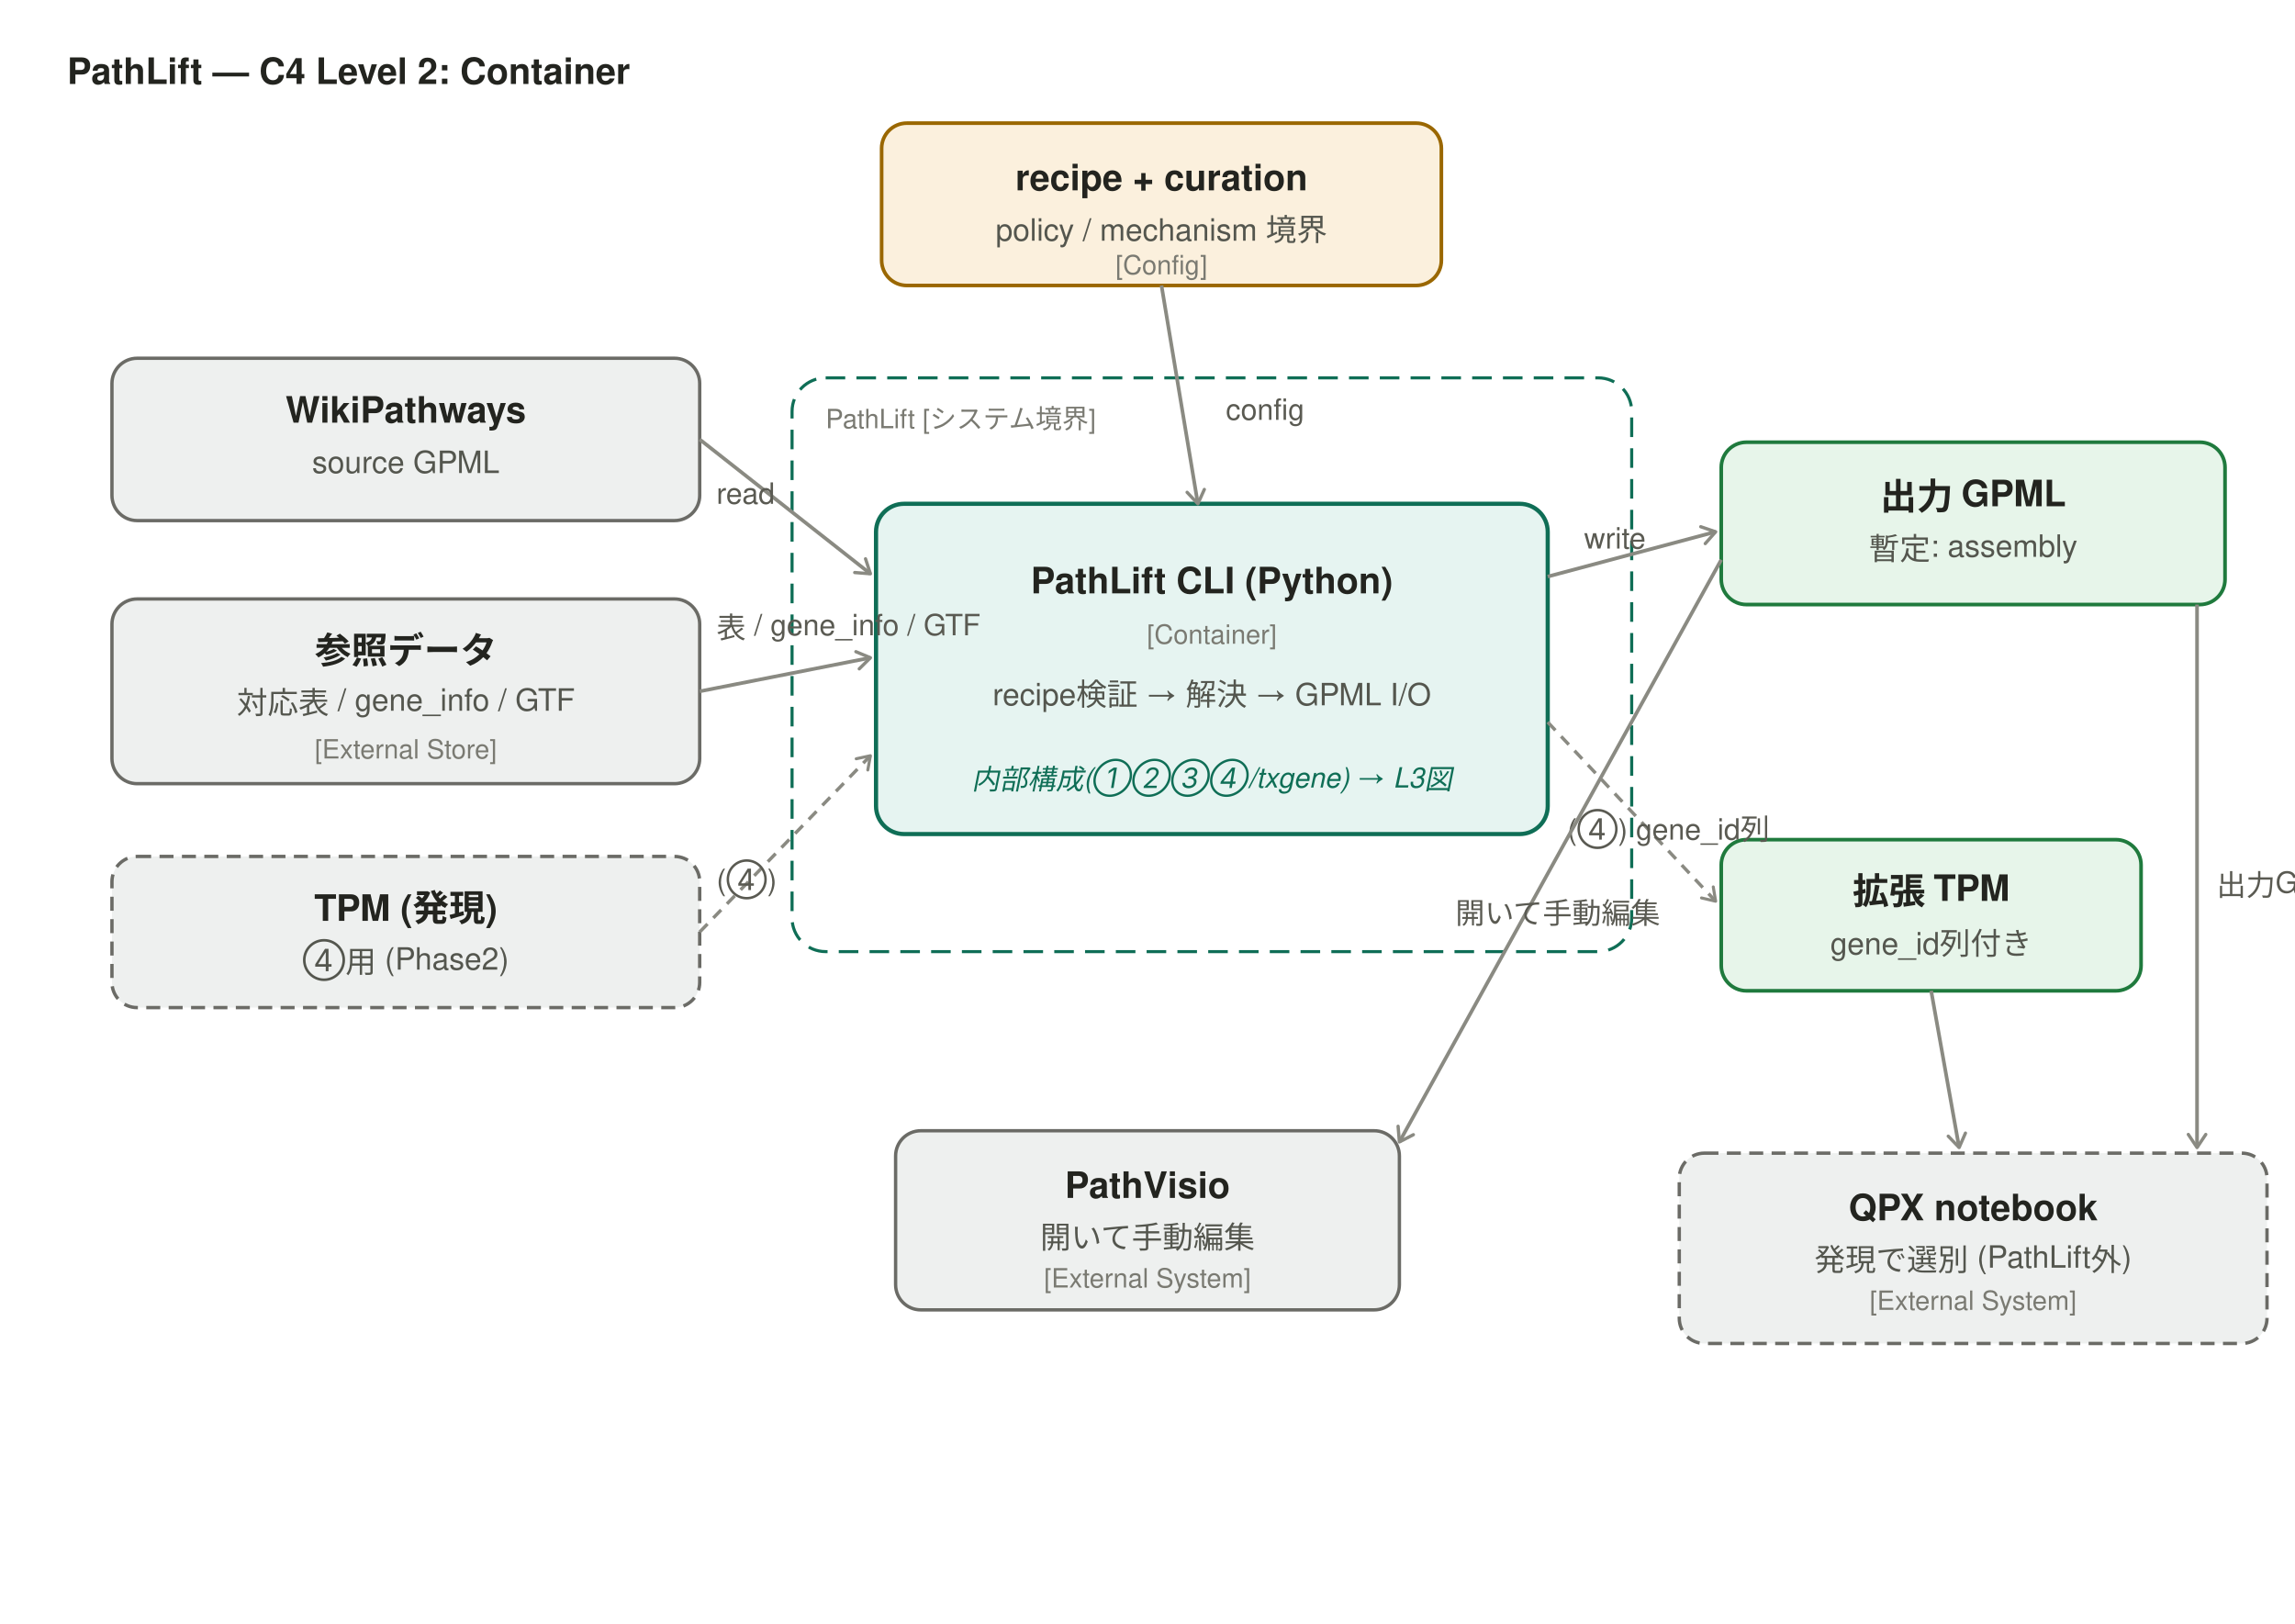
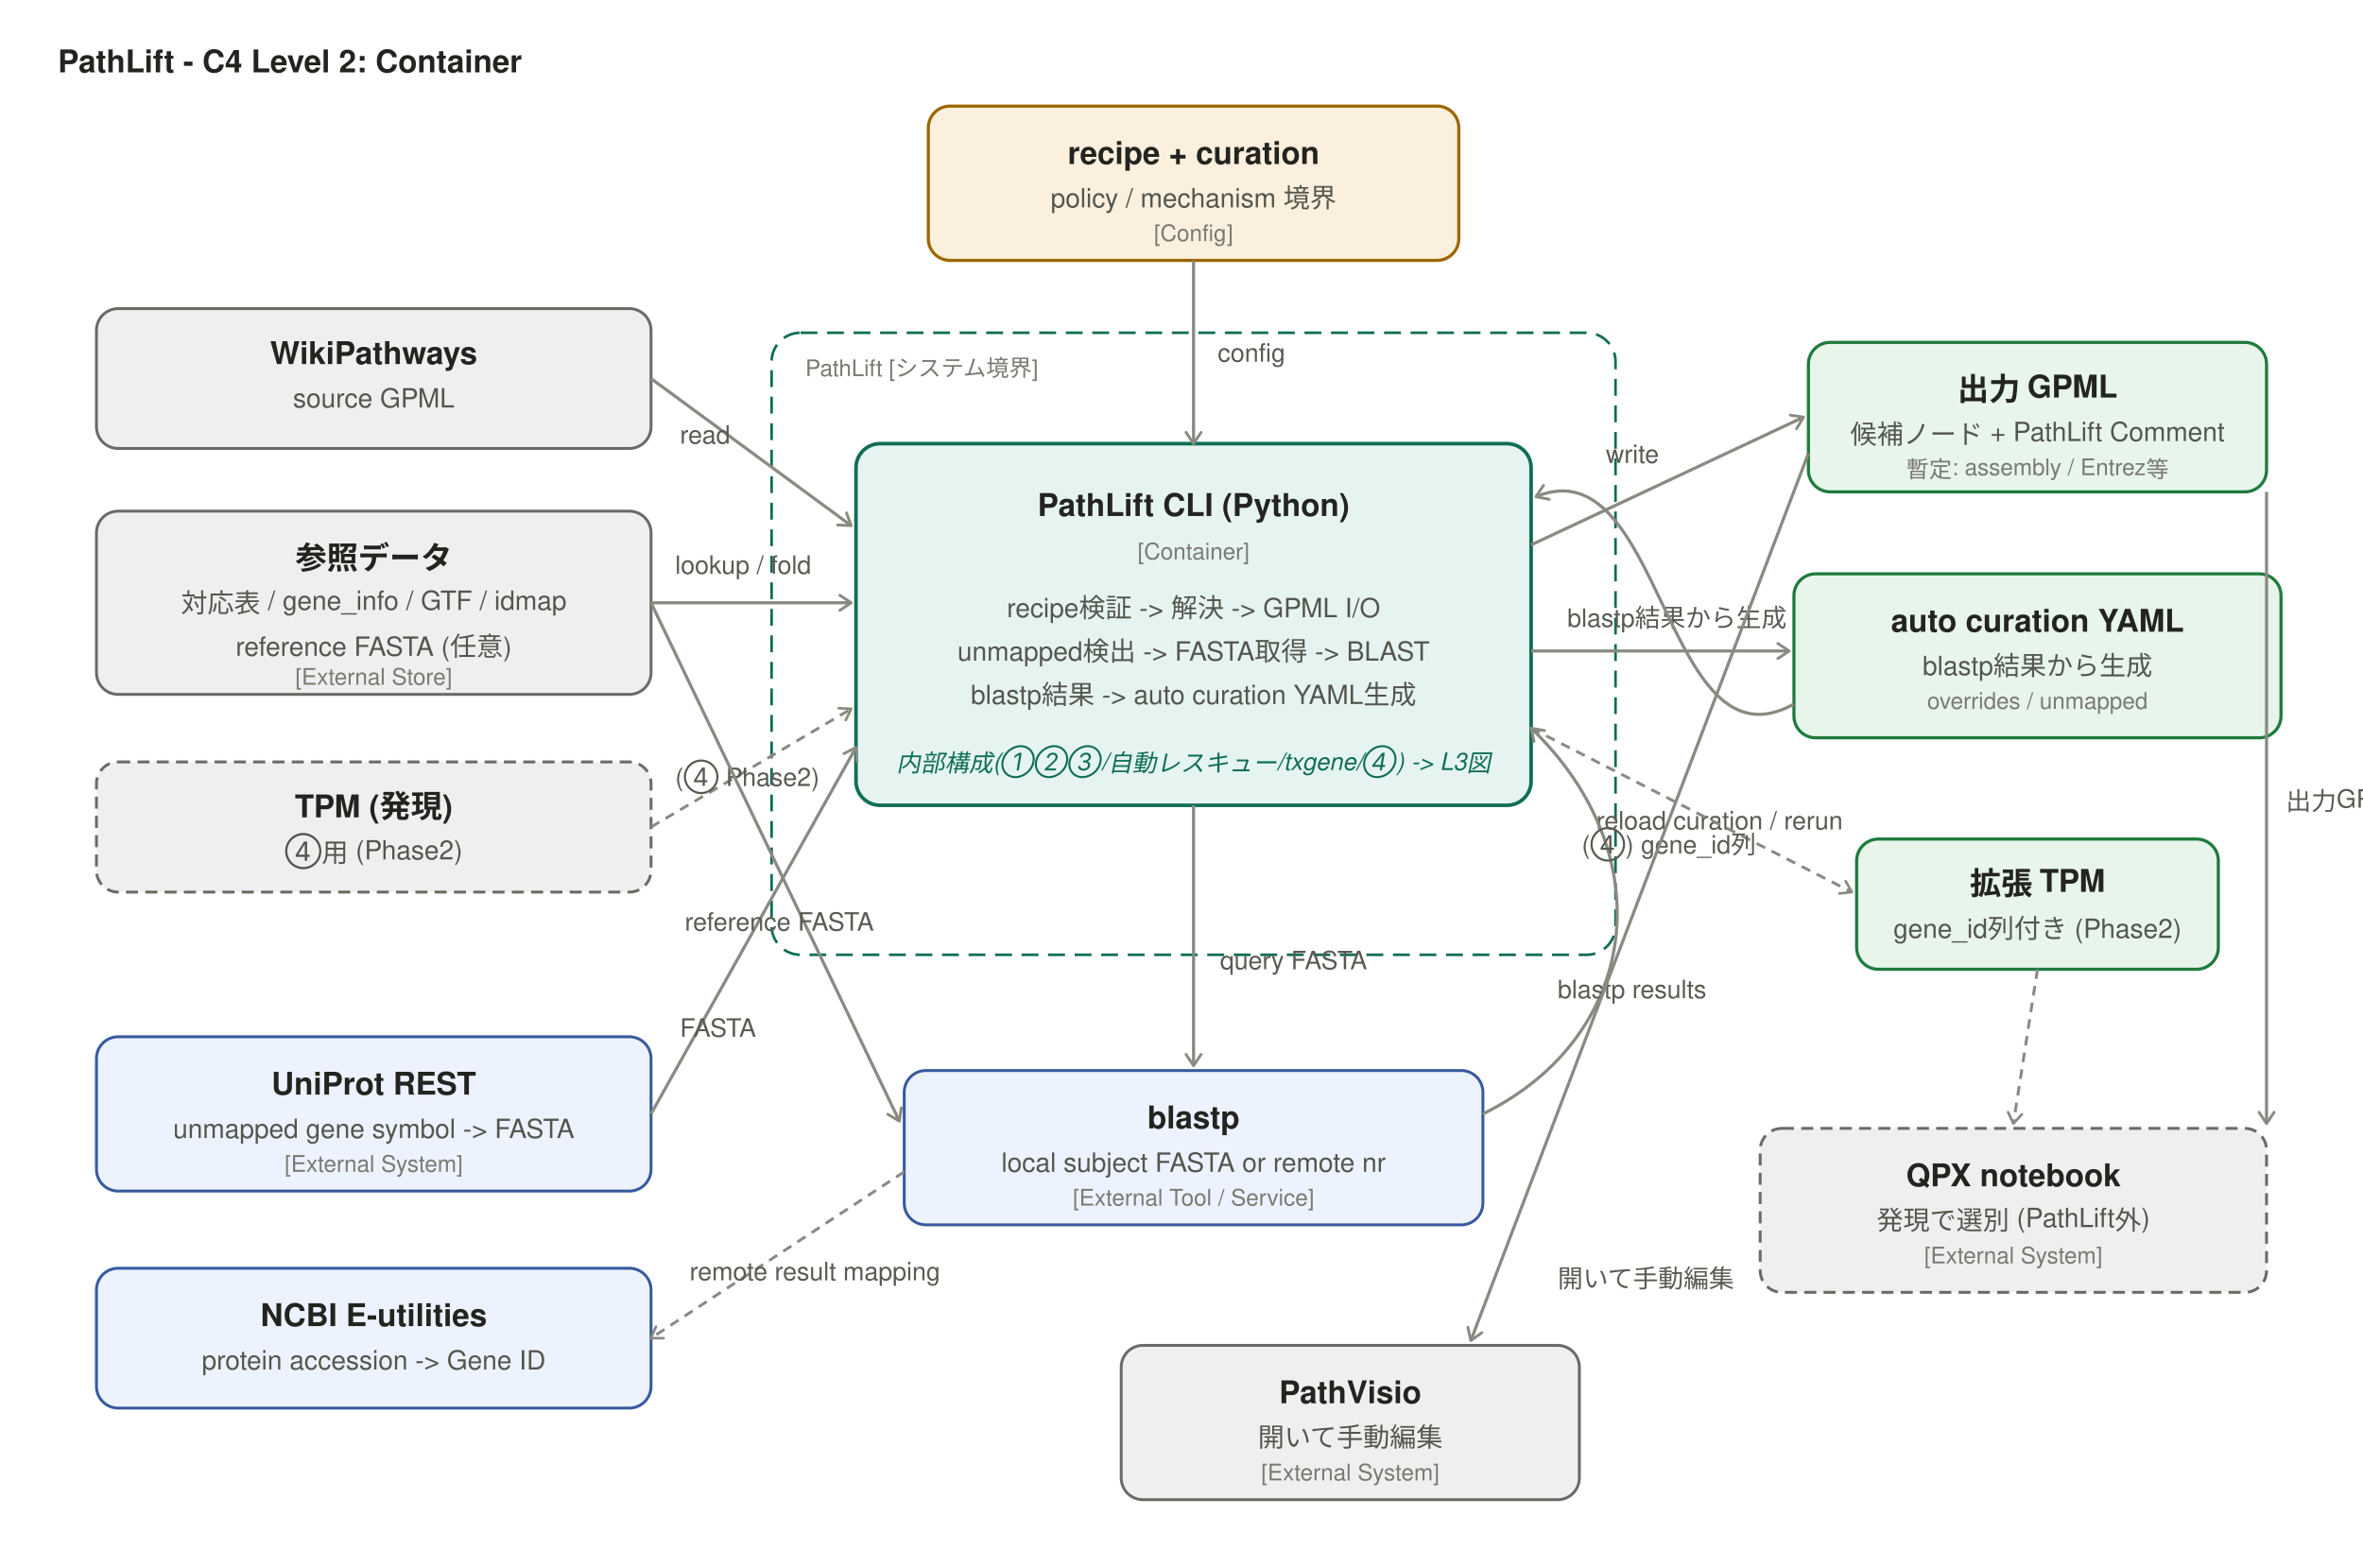
- <svg xmlns="http://www.w3.org/2000/svg" viewBox="0 0 820 580" font-family="-apple-system,BlinkMacSystemFont,'Segoe UI',Helvetica,Arial,sans-serif">
+ <svg xmlns="http://www.w3.org/2000/svg" viewBox="0 0 980 650" font-family="-apple-system,BlinkMacSystemFont,'Segoe UI',Helvetica,Arial,sans-serif">
  <style>
    .cont{fill:#e6f4f1;stroke:#0F6E56;stroke-width:1.5}
    .ext{fill:#eef0ef;stroke:#6b6b66;stroke-width:1.2}
    .extd{fill:#eef0ef;stroke:#6b6b66;stroke-width:1.2;stroke-dasharray:5 3}
+     .svc{fill:#edf2ff;stroke:#375a9e;stroke-width:1.2}
    .cfg{fill:#fbf0dd;stroke:#9a6700;stroke-width:1.3}
    .out{fill:#e7f5ea;stroke:#1f7a3d;stroke-width:1.3}
    .bound{fill:none;stroke:#0F6E56;stroke-width:1.1;stroke-dasharray:7 4}
    .th{font-size:13px;font-weight:600;fill:#23241f}
    .ts{font-size:11px;fill:#54564e}
    .tag{font-size:9.5px;fill:#7a7a72}
    .edge{fill:none;stroke:#8a8a82;stroke-width:1.3}
    .edged{fill:none;stroke:#8a8a82;stroke-width:1.2;stroke-dasharray:4 3}
    .lbl{font-size:10.5px;fill:#5a5a52}
    .note{font-size:10px;fill:#0F6E56;font-style:italic}
  </style>
  <defs>
    <marker id="arr" viewBox="0 0 10 10" refX="8" refY="5" markerWidth="6" markerHeight="6" orient="auto-start-reverse">
      <path d="M2 1L8 5L2 9" fill="none" stroke="#8a8a82" stroke-width="1.5" stroke-linecap="round" stroke-linejoin="round" />
    </marker>
  </defs>
-   <text x="24" y="30" class="th" font-size="15">PathLift — C4 Level 2: Container</text>
-   <rect x="315" y="44" width="200" height="58" rx="9" class="cfg" />
-   <text x="415" y="68" text-anchor="middle" class="th">recipe + curation</text>
-   <text x="415" y="86" text-anchor="middle" class="ts">policy / mechanism 境界</text>
-   <text x="415" y="98" text-anchor="middle" class="tag">[Config]</text>
-   <rect x="283" y="135" width="300" height="205" rx="12" class="bound" />
-   <text x="295" y="153" class="tag" fill="#0F6E56">PathLift [システム境界]</text>
-   <rect x="313" y="180" width="240" height="118" rx="10" class="cont" />
-   <text x="433" y="212" text-anchor="middle" class="th">PathLift CLI (Python)</text>
-   <text x="433" y="230" text-anchor="middle" class="tag">[Container]</text>
-   <text x="433" y="252" text-anchor="middle" class="ts">recipe検証 → 解決 → GPML I/O</text>
-   <text x="433" y="282" text-anchor="middle" class="note">内部構成(①②③④/txgene) → L3図</text>
-   <rect x="40" y="128" width="210" height="58" rx="9" class="ext" />
-   <text x="145" y="151" text-anchor="middle" class="th">WikiPathways</text>
-   <text x="145" y="169" text-anchor="middle" class="ts">source GPML</text>
-   <rect x="40" y="214" width="210" height="66" rx="9" class="ext" />
-   <text x="145" y="237" text-anchor="middle" class="th">参照データ</text>
-   <text x="145" y="255" text-anchor="middle" class="ts">対応表 / gene_info / GTF</text>
-   <text x="145" y="271" text-anchor="middle" class="tag">[External Store]</text>
-   <rect x="40" y="306" width="210" height="54" rx="9" class="extd" />
-   <text x="145" y="329" text-anchor="middle" class="th">TPM (発現)</text>
-   <text x="145" y="347" text-anchor="middle" class="ts">④用 (Phase2)</text>
-   <rect x="615" y="158" width="180" height="58" rx="9" class="out" />
-   <text x="705" y="182" text-anchor="middle" class="th">出力 GPML</text>
-   <text x="705" y="200" text-anchor="middle" class="ts">暫定: assembly</text>
-   <rect x="615" y="300" width="150" height="54" rx="9" class="out" />
-   <text x="690" y="323" text-anchor="middle" class="th">拡張 TPM</text>
-   <text x="690" y="341" text-anchor="middle" class="ts">gene_id列付き</text>
-   <rect x="600" y="412" width="210" height="68" rx="9" class="extd" />
-   <text x="705" y="436" text-anchor="middle" class="th">QPX notebook</text>
-   <text x="705" y="454" text-anchor="middle" class="ts">発現で選別 (PathLift外)</text>
-   <text x="705" y="468" text-anchor="middle" class="tag">[External System]</text>
-   <rect x="320" y="404" width="180" height="64" rx="9" class="ext" />
-   <text x="410" y="428" text-anchor="middle" class="th">PathVisio</text>
-   <text x="410" y="446" text-anchor="middle" class="ts">開いて手動編集</text>
-   <text x="410" y="460" text-anchor="middle" class="tag">[External System]</text>
-   <line x1="415" y1="102" x2="428" y2="180" class="edge" marker-end="url(#arr)" />
-   <text x="438" y="150" class="lbl">config</text>
-   <line x1="250" y1="157" x2="311" y2="205" class="edge" marker-end="url(#arr)" />
-   <text x="256" y="180" class="lbl">read</text>
-   <line x1="250" y1="247" x2="311" y2="235" class="edge" marker-end="url(#arr)" />
-   <text x="256" y="228" class="lbl">表 / gene_info / GTF</text>
-   <line x1="250" y1="333" x2="311" y2="270" class="edged" marker-end="url(#arr)" />
-   <text x="256" y="318" class="lbl">(④)</text>
-   <line x1="553" y1="206" x2="613" y2="190" class="edge" marker-end="url(#arr)" />
-   <text x="566" y="196" class="lbl">write</text>
-   <line x1="553" y1="258" x2="613" y2="322" class="edged" marker-end="url(#arr)" />
-   <text x="560" y="300" class="lbl">(④) gene_id列</text>
-   <line x1="785" y1="216" x2="785" y2="410" class="edge" marker-end="url(#arr)" />
-   <text x="792" y="320" class="lbl">出力GPML</text>
-   <line x1="690" y1="354" x2="700" y2="410" class="edge" marker-end="url(#arr)" />
-   <line x1="615" y1="200" x2="500" y2="408" class="edge" marker-end="url(#arr)" />
-   <text x="520" y="330" class="lbl">開いて手動編集</text>
+   <text x="24" y="30" class="th" font-size="15">PathLift - C4 Level 2: Container</text>
+   <rect x="385" y="44" width="220" height="64" rx="9" class="cfg" />
+   <text x="495" y="68" text-anchor="middle" class="th">recipe + curation</text>
+   <text x="495" y="86" text-anchor="middle" class="ts">policy / mechanism 境界</text>
+   <text x="495" y="100" text-anchor="middle" class="tag">[Config]</text>
+   <rect x="320" y="138" width="350" height="258" rx="12" class="bound" />
+   <text x="334" y="156" class="tag" fill="#0F6E56">PathLift [システム境界]</text>
+   <rect x="355" y="184" width="280" height="150" rx="10" class="cont" />
+   <text x="495" y="214" text-anchor="middle" class="th">PathLift CLI (Python)</text>
+   <text x="495" y="232" text-anchor="middle" class="tag">[Container]</text>
+   <text x="495" y="256" text-anchor="middle" class="ts">recipe検証 -&gt; 解決 -&gt; GPML I/O</text>
+   <text x="495" y="274" text-anchor="middle" class="ts">unmapped検出 -&gt; FASTA取得 -&gt; BLAST</text>
+   <text x="495" y="292" text-anchor="middle" class="ts">blastp結果 -&gt; auto curation YAML生成</text>
+   <text x="495" y="320" text-anchor="middle" class="note">内部構成(①②③/自動レスキュー/txgene/④) -&gt; L3図</text>
+   <rect x="40" y="128" width="230" height="58" rx="9" class="ext" />
+   <text x="155" y="151" text-anchor="middle" class="th">WikiPathways</text>
+   <text x="155" y="169" text-anchor="middle" class="ts">source GPML</text>
+   <rect x="40" y="212" width="230" height="76" rx="9" class="ext" />
+   <text x="155" y="236" text-anchor="middle" class="th">参照データ</text>
+   <text x="155" y="254" text-anchor="middle" class="ts">対応表 / gene_info / GTF / idmap</text>
+   <text x="155" y="272" text-anchor="middle" class="ts">reference FASTA (任意)</text>
+   <text x="155" y="284" text-anchor="middle" class="tag">[External Store]</text>
+   <rect x="40" y="316" width="230" height="54" rx="9" class="extd" />
+   <text x="155" y="339" text-anchor="middle" class="th">TPM (発現)</text>
+   <text x="155" y="357" text-anchor="middle" class="ts">④用 (Phase2)</text>
+   <rect x="40" y="430" width="230" height="64" rx="9" class="svc" />
+   <text x="155" y="454" text-anchor="middle" class="th">UniProt REST</text>
+   <text x="155" y="472" text-anchor="middle" class="ts">unmapped gene symbol -&gt; FASTA</text>
+   <text x="155" y="486" text-anchor="middle" class="tag">[External System]</text>
+   <rect x="375" y="444" width="240" height="64" rx="9" class="svc" />
+   <text x="495" y="468" text-anchor="middle" class="th">blastp</text>
+   <text x="495" y="486" text-anchor="middle" class="ts">local subject FASTA or remote nr</text>
+   <text x="495" y="500" text-anchor="middle" class="tag">[External Tool / Service]</text>
+   <rect x="40" y="526" width="230" height="58" rx="9" class="svc" />
+   <text x="155" y="550" text-anchor="middle" class="th">NCBI E-utilities</text>
+   <text x="155" y="568" text-anchor="middle" class="ts">protein accession -&gt; Gene ID</text>
+   <rect x="750" y="142" width="190" height="62" rx="9" class="out" />
+   <text x="845" y="166" text-anchor="middle" class="th">出力 GPML</text>
+   <text x="845" y="184" text-anchor="middle" class="ts">候補ノード + PathLift Comment</text>
+   <text x="845" y="198" text-anchor="middle" class="tag">暫定: assembly / Entrez等</text>
+   <rect x="744" y="238" width="202" height="68" rx="9" class="out" />
+   <text x="845" y="262" text-anchor="middle" class="th">auto curation YAML</text>
+   <text x="845" y="280" text-anchor="middle" class="ts">blastp結果から生成</text>
+   <text x="845" y="294" text-anchor="middle" class="tag">overrides / unmapped</text>
+   <rect x="770" y="348" width="150" height="54" rx="9" class="out" />
+   <text x="845" y="371" text-anchor="middle" class="th">拡張 TPM</text>
+   <text x="845" y="389" text-anchor="middle" class="ts">gene_id列付き (Phase2)</text>
+   <rect x="730" y="468" width="210" height="68" rx="9" class="extd" />
+   <text x="835" y="492" text-anchor="middle" class="th">QPX notebook</text>
+   <text x="835" y="510" text-anchor="middle" class="ts">発現で選別 (PathLift外)</text>
+   <text x="835" y="524" text-anchor="middle" class="tag">[External System]</text>
+   <rect x="465" y="558" width="190" height="64" rx="9" class="ext" />
+   <text x="560" y="582" text-anchor="middle" class="th">PathVisio</text>
+   <text x="560" y="600" text-anchor="middle" class="ts">開いて手動編集</text>
+   <text x="560" y="614" text-anchor="middle" class="tag">[External System]</text>
+   <line x1="495" y1="108" x2="495" y2="184" class="edge" marker-end="url(#arr)" />
+   <text x="505" y="150" class="lbl">config</text>
+   <line x1="270" y1="157" x2="353" y2="218" class="edge" marker-end="url(#arr)" />
+   <text x="282" y="184" class="lbl">read</text>
+   <line x1="270" y1="250" x2="353" y2="250" class="edge" marker-end="url(#arr)" />
+   <text x="280" y="238" class="lbl">lookup / fold</text>
+   <line x1="270" y1="343" x2="353" y2="294" class="edged" marker-end="url(#arr)" />
+   <text x="280" y="326" class="lbl">(④ Phase2)</text>
+   <line x1="635" y1="226" x2="748" y2="173" class="edge" marker-end="url(#arr)" />
+   <text x="666" y="192" class="lbl">write</text>
+   <line x1="635" y1="270" x2="742" y2="270" class="edge" marker-end="url(#arr)" />
+   <text x="650" y="260" class="lbl">blastp結果から生成</text>
+   <path d="M744 292 C690 322 690 184 637 206" class="edge" marker-end="url(#arr)" />
+   <text x="662" y="344" class="lbl">reload curation / rerun</text>
+   <line x1="270" y1="462" x2="355" y2="310" class="edge" marker-end="url(#arr)" />
+   <text x="282" y="430" class="lbl">FASTA</text>
+   <line x1="495" y1="334" x2="495" y2="442" class="edge" marker-end="url(#arr)" />
+   <text x="506" y="402" class="lbl">query FASTA</text>
+   <path d="M615 462 C680 430 690 355 635 302" class="edge" marker-end="url(#arr)" />
+   <text x="646" y="414" class="lbl">blastp results</text>
+   <line x1="270" y1="250" x2="373" y2="465" class="edge" marker-end="url(#arr)" />
+   <text x="284" y="386" class="lbl">reference FASTA</text>
+   <line x1="375" y1="486" x2="270" y2="555" class="edged" marker-end="url(#arr)" />
+   <text x="286" y="531" class="lbl">remote result mapping</text>
+   <line x1="635" y1="302" x2="768" y2="370" class="edged" marker-end="url(#arr)" />
+   <text x="656" y="354" class="lbl">(④) gene_id列</text>
+   <path d="M940 204 L940 466" class="edge" marker-end="url(#arr)" />
+   <text x="948" y="336" class="lbl">出力GPML</text>
+   <line x1="845" y1="402" x2="835" y2="466" class="edged" marker-end="url(#arr)" />
+   <line x1="750" y1="188" x2="610" y2="556" class="edge" marker-end="url(#arr)" />
+   <text x="646" y="534" class="lbl">開いて手動編集</text>
</svg>
